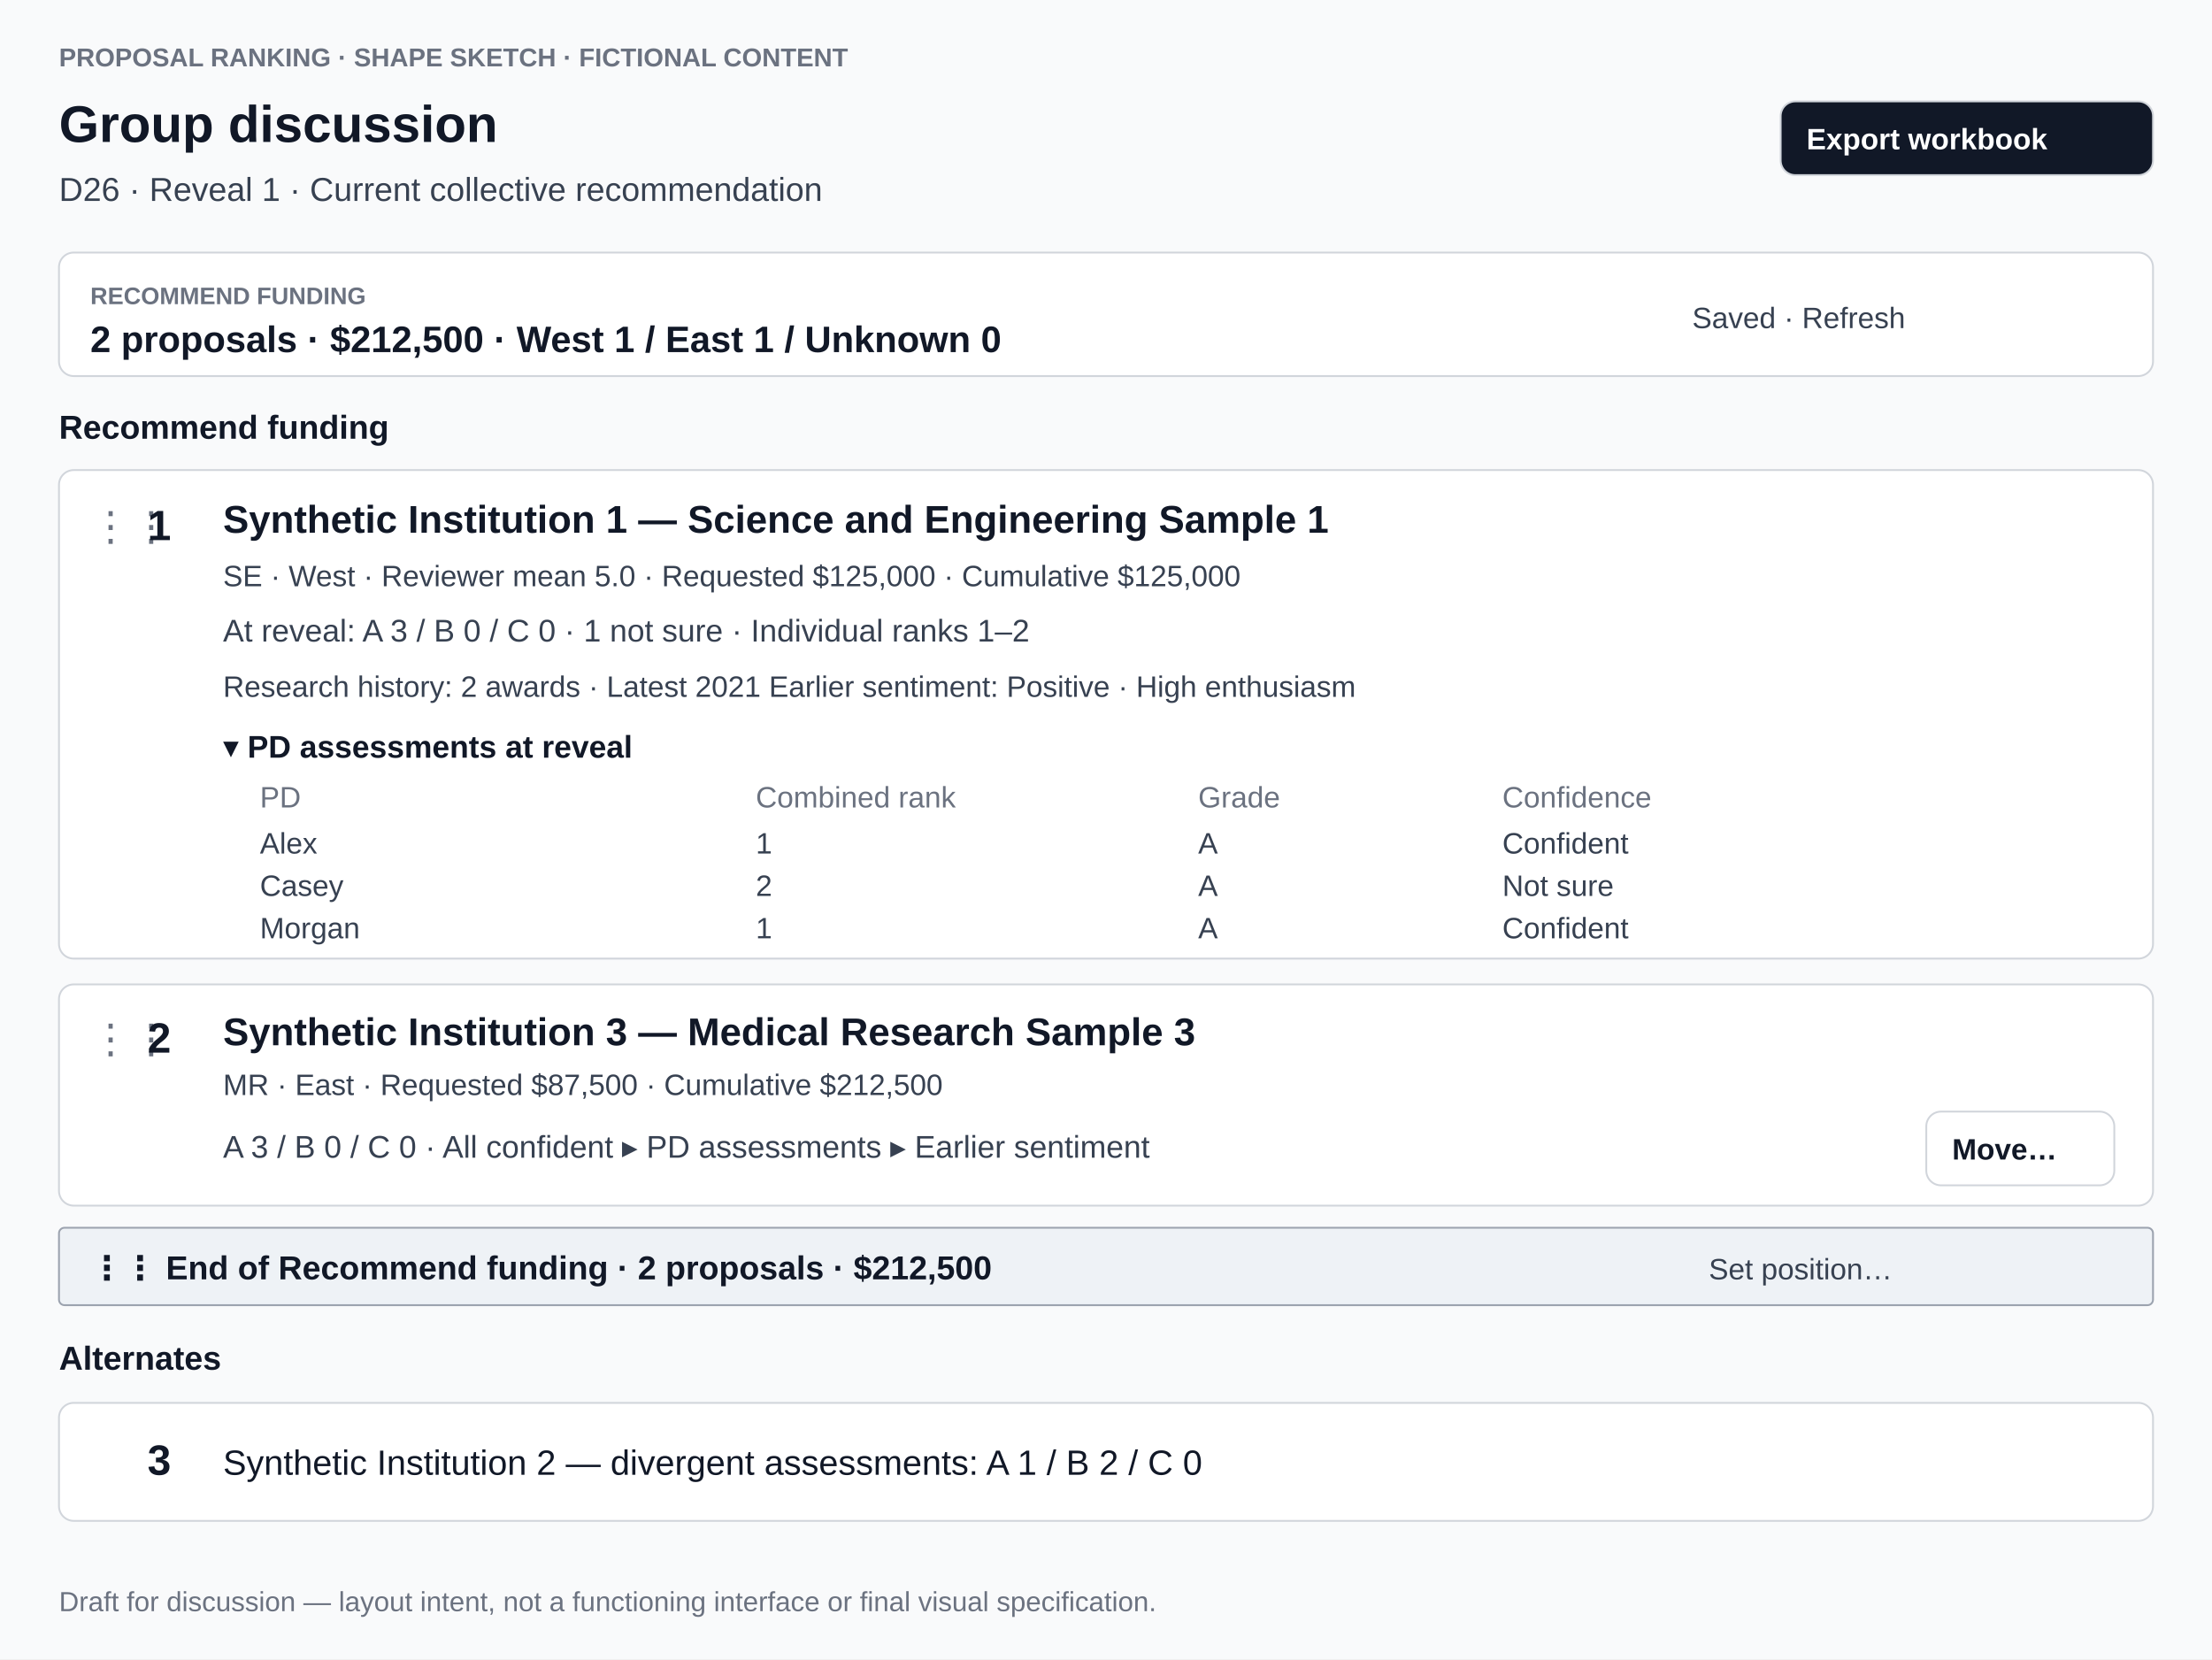
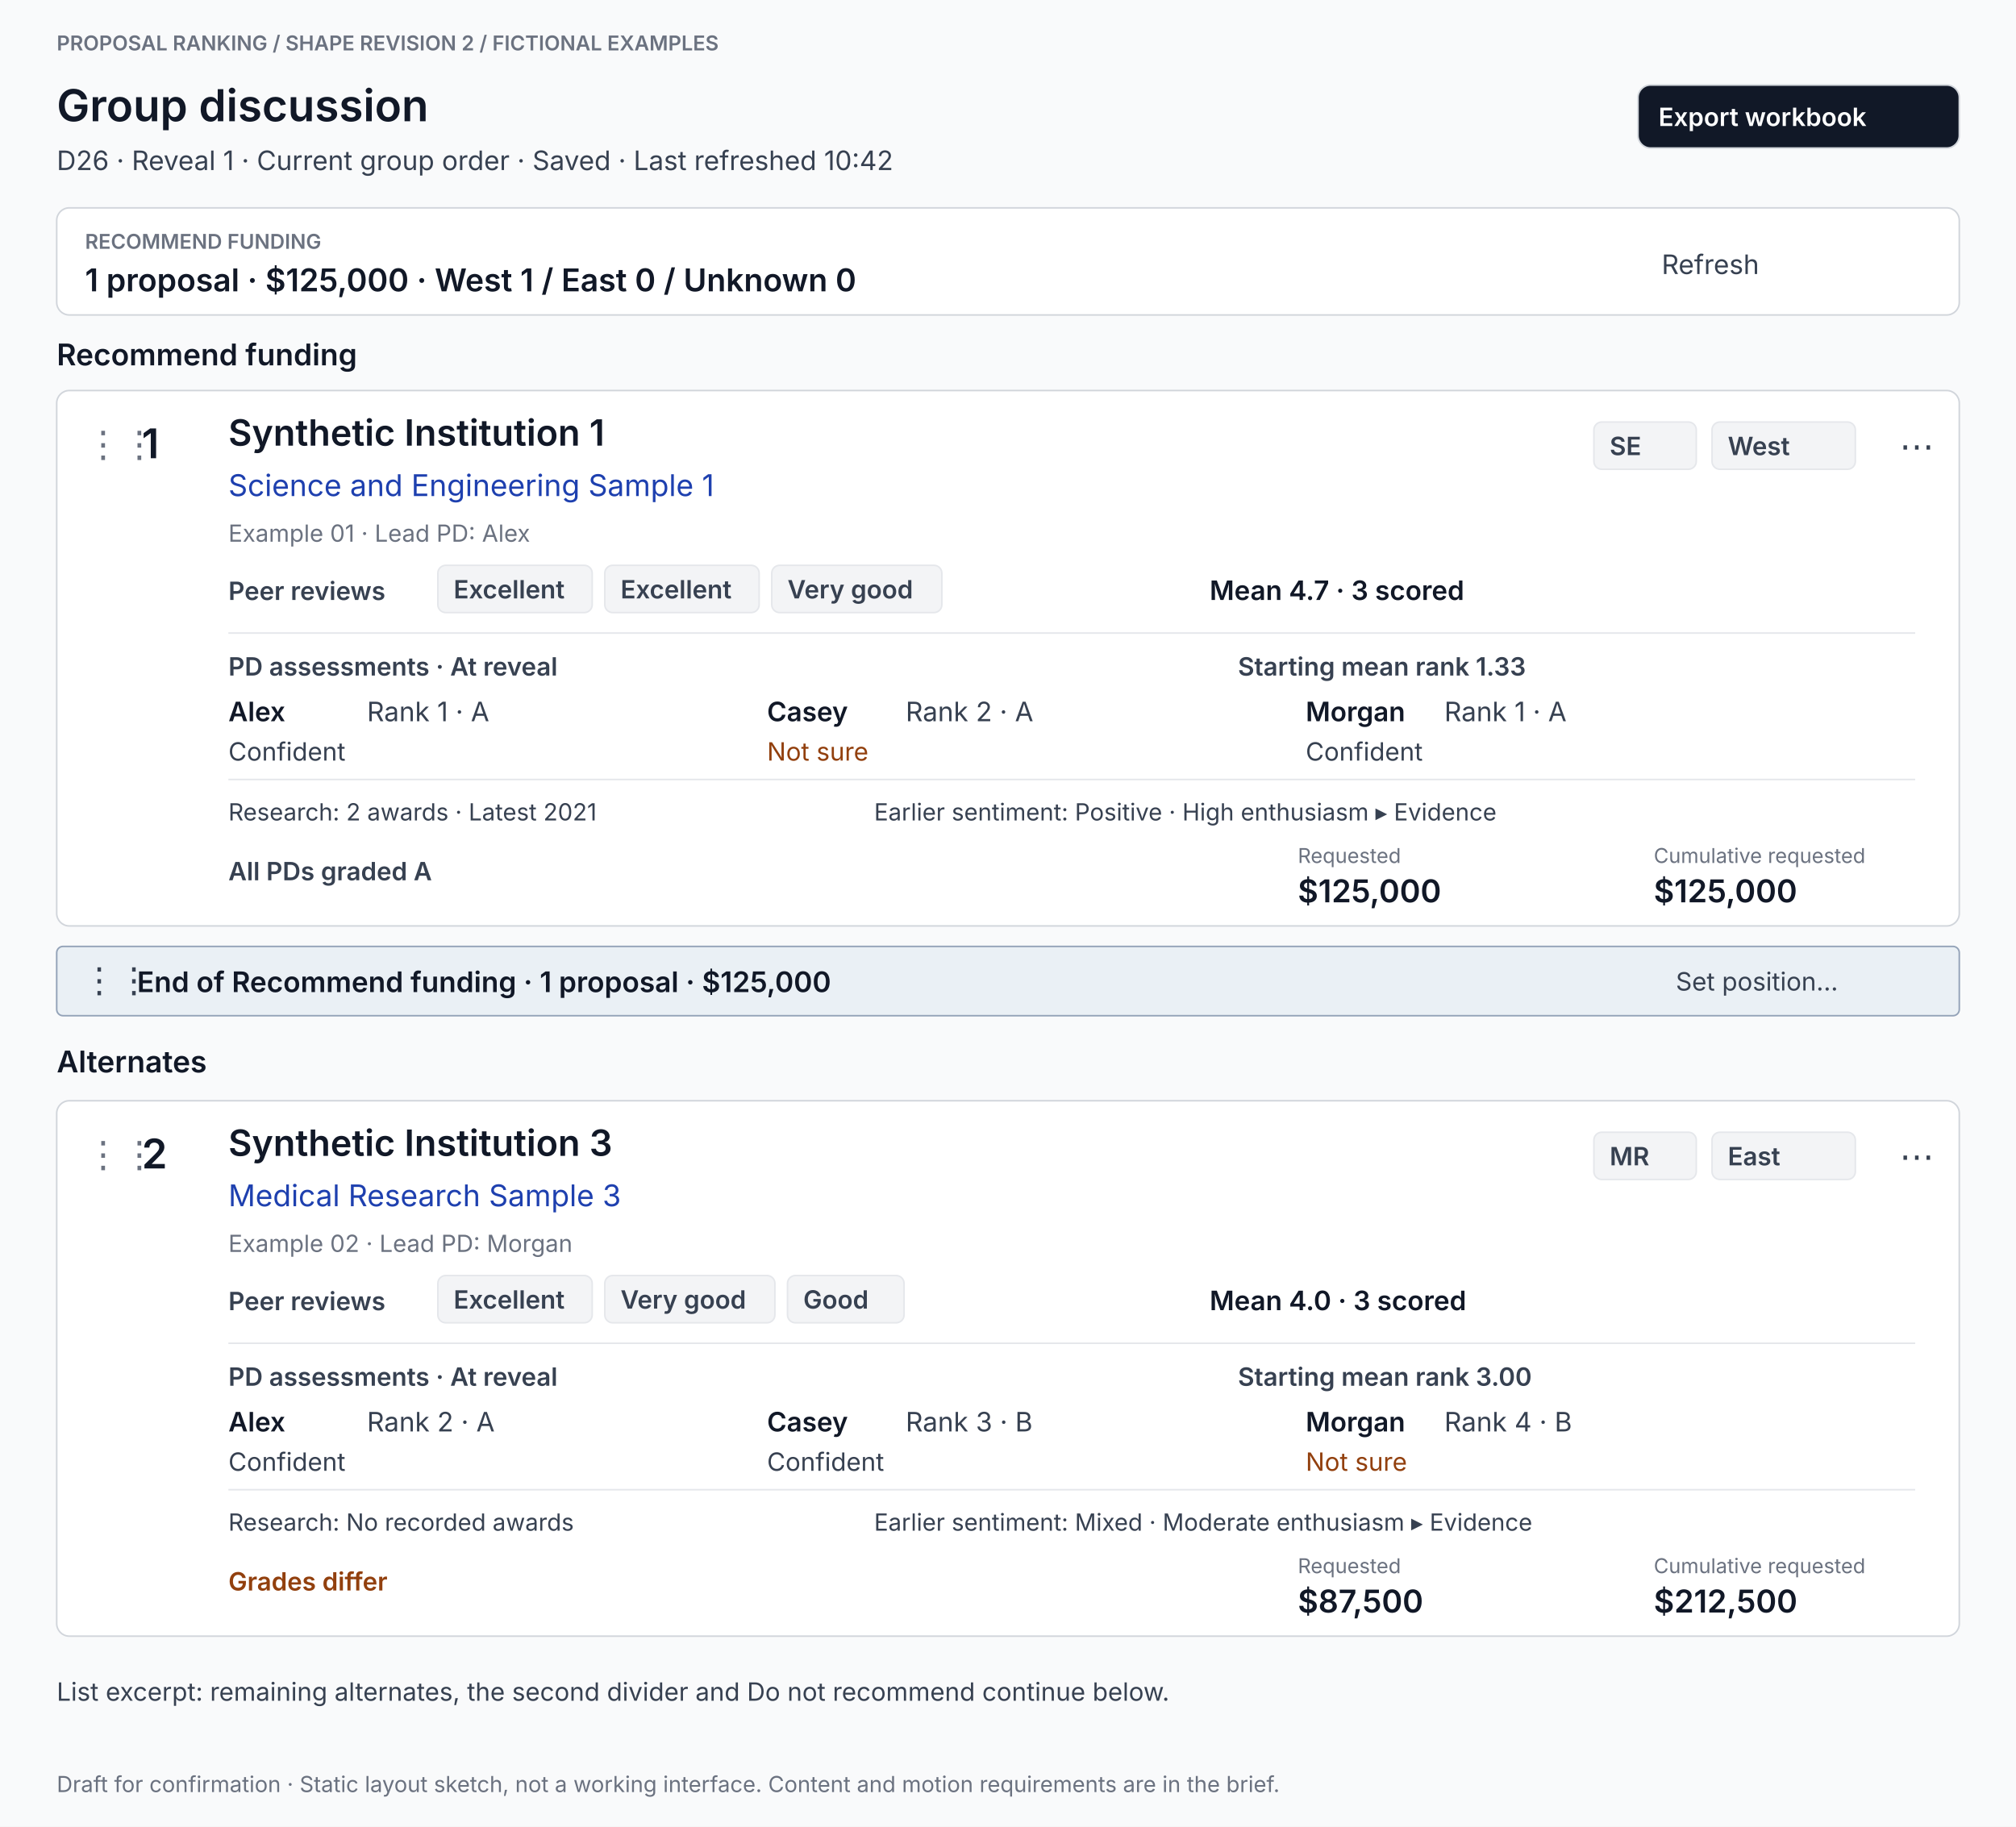
- <svg xmlns="http://www.w3.org/2000/svg" width="1200" height="900" viewBox="0 0 1200 900">
-   <style>text{font-family:Arial,sans-serif}</style>
-   <rect width="1200" height="900" fill="#f9fafb" />
-   <text x="32" y="36" font-size="14" fill="#6b7280" font-weight="600">PROPOSAL RANKING · SHAPE SKETCH · FICTIONAL CONTENT</text>
-   <text x="32" y="77" font-size="28" fill="#111827" font-weight="600">Group discussion</text>
-   <text x="32" y="109" font-size="18" fill="#374151" font-weight="400">D26 · Reveal 1 · Current collective recommendation</text>
-   <rect x="966" y="55" width="202" height="40" rx="8" fill="#111827" stroke="#d1d5db" />
-   <text x="980" y="81" font-size="16" fill="#ffffff" font-weight="600">Export workbook</text>
-   <rect x="32" y="137" width="1136" height="67" rx="8" fill="#ffffff" stroke="#d1d5db" />
-   <text x="49" y="165" font-size="13" fill="#6b7280" font-weight="600">RECOMMEND FUNDING</text>
-   <text x="49" y="191" font-size="20" fill="#111827" font-weight="600">2 proposals · $212,500 · West 1 / East 1 / Unknown 0</text>
-   <text x="918" y="178" font-size="16" fill="#374151" font-weight="400">Saved · Refresh</text>
-   <text x="32" y="238" font-size="18" fill="#111827" font-weight="600">Recommend funding</text>
-   <rect x="32" y="255" width="1136" height="265" rx="8" fill="#ffffff" stroke="#d1d5db" />
-   <text x="49" y="293" font-size="22" fill="#6b7280" font-weight="400">⋮⋮</text>
-   <text x="80" y="293" font-size="23" fill="#111827" font-weight="600">1</text>
-   <text x="121" y="289" font-size="21" fill="#111827" font-weight="600">Synthetic Institution 1 — Science and Engineering Sample 1</text>
-   <text x="121" y="318" font-size="16" fill="#374151" font-weight="400">SE · West · Reviewer mean 5.0 · Requested $125,000 · Cumulative $125,000</text>
-   <text x="121" y="348" font-size="17" fill="#374151" font-weight="400">At reveal: A 3 / B 0 / C 0 · 1 not sure · Individual ranks 1–2</text>
-   <text x="121" y="378" font-size="16" fill="#374151" font-weight="400">Research history: 2 awards · Latest 2021     Earlier sentiment: Positive · High enthusiasm</text>
-   <text x="121" y="411" font-size="17" fill="#111827" font-weight="600">▾ PD assessments at reveal</text>
-   <text x="141" y="438" font-size="16" fill="#6b7280" font-weight="400">PD</text>
-   <text x="410" y="438" font-size="16" fill="#6b7280" font-weight="400">Combined rank</text>
-   <text x="650" y="438" font-size="16" fill="#6b7280" font-weight="400">Grade</text>
-   <text x="815" y="438" font-size="16" fill="#6b7280" font-weight="400">Confidence</text>
-   <text x="141" y="463" font-size="16" fill="#374151" font-weight="400">Alex</text>
-   <text x="410" y="463" font-size="16" fill="#374151" font-weight="400">1</text>
-   <text x="650" y="463" font-size="16" fill="#374151" font-weight="400">A</text>
-   <text x="815" y="463" font-size="16" fill="#374151" font-weight="400">Confident</text>
-   <text x="141" y="486" font-size="16" fill="#374151" font-weight="400">Casey</text>
-   <text x="410" y="486" font-size="16" fill="#374151" font-weight="400">2</text>
-   <text x="650" y="486" font-size="16" fill="#374151" font-weight="400">A</text>
-   <text x="815" y="486" font-size="16" fill="#374151" font-weight="400">Not sure</text>
-   <text x="141" y="509" font-size="16" fill="#374151" font-weight="400">Morgan</text>
-   <text x="410" y="509" font-size="16" fill="#374151" font-weight="400">1</text>
-   <text x="650" y="509" font-size="16" fill="#374151" font-weight="400">A</text>
-   <text x="815" y="509" font-size="16" fill="#374151" font-weight="400">Confident</text>
-   <rect x="32" y="534" width="1136" height="120" rx="8" fill="#ffffff" stroke="#d1d5db" />
-   <text x="49" y="571" font-size="22" fill="#6b7280" font-weight="400">⋮⋮</text>
-   <text x="80" y="571" font-size="23" fill="#111827" font-weight="600">2</text>
-   <text x="121" y="567" font-size="21" fill="#111827" font-weight="600">Synthetic Institution 3 — Medical Research Sample 3</text>
-   <text x="121" y="594" font-size="16" fill="#374151" font-weight="400">MR · East · Requested $87,500 · Cumulative $212,500</text>
-   <text x="121" y="628" font-size="17" fill="#374151" font-weight="400">A 3 / B 0 / C 0 · All confident    ▸ PD assessments    ▸ Earlier sentiment</text>
-   <rect x="1045" y="603" width="102" height="40" rx="8" fill="#ffffff" stroke="#d1d5db" />
-   <text x="1059" y="629" font-size="16" fill="#111827" font-weight="600">Move…</text>
-   <rect x="32" y="666" width="1136" height="42" rx="3" fill="#eef2f6" stroke="#9ca3af" />
-   <text x="49" y="694" font-size="18" fill="#111827" font-weight="600">⋮⋮   End of Recommend funding · 2 proposals · $212,500</text>
-   <text x="927" y="694" font-size="16" fill="#374151" font-weight="400">Set position…</text>
-   <text x="32" y="743" font-size="18" fill="#111827" font-weight="600">Alternates</text>
-   <rect x="32" y="761" width="1136" height="64" rx="8" fill="#ffffff" stroke="#d1d5db" />
-   <text x="80" y="800" font-size="23" fill="#111827" font-weight="600">3</text>
-   <text x="121" y="800" font-size="19" fill="#111827" font-weight="400">Synthetic Institution 2 — divergent assessments: A 1 / B 2 / C 0</text>
-   <text x="32" y="874" font-size="15" fill="#6b7280" font-weight="400">Draft for discussion — layout intent, not a functioning interface or final visual specification.</text>
+ <svg xmlns="http://www.w3.org/2000/svg" width="1280" height="1160" viewBox="0 0 1280 1160" role="img" aria-label="Group discussion">
+   <style>text{font-family:Inter,Arial,sans-serif}</style>
+   <rect width="1280" height="1160" fill="#f9fafb" />
+   <text x="36" y="32" font-size="13" fill="#6b7280" font-weight="600">PROPOSAL RANKING / SHAPE REVISION 2 / FICTIONAL EXAMPLES</text>
+   <text x="36" y="77" font-size="28" fill="#111827" font-weight="600">Group discussion</text>
+   <text x="36" y="108" font-size="17" fill="#374151" font-weight="400">D26 · Reveal 1 · Current group order · Saved · Last refreshed 10:42</text>
+   <rect x="1040" y="54" width="204" height="40" rx="8" fill="#111827" stroke="#d1d5db" />
+   <text x="1053" y="80" font-size="16" fill="#fff" font-weight="600">Export workbook</text>
+   <rect x="36" y="132" width="1208" height="68" rx="8" fill="#fff" stroke="#d1d5db" />
+   <text x="54" y="158" font-size="13" fill="#6b7280" font-weight="600">RECOMMEND FUNDING</text>
+   <text x="54" y="185" font-size="20" fill="#111827" font-weight="600">1 proposal · $125,000 · West 1 / East 0 / Unknown 0</text>
+   <text x="1055" y="174" font-size="17" fill="#374151" font-weight="400">Refresh</text>
+   <text x="36" y="232" font-size="19" fill="#111827" font-weight="600">Recommend funding</text>
+   <rect x="36" y="248" width="1208" height="340" rx="8" fill="#fff" stroke="#d1d5db" />
+   <text x="54" y="290" font-size="23" fill="#6b7280" font-weight="400">⋮⋮</text>
+   <text x="90" y="291" font-size="26" fill="#111827" font-weight="600">1</text>
+   <text x="145" y="283" font-size="23" fill="#111827" font-weight="600">Synthetic Institution 1</text>
+   <text x="145" y="315" font-size="19" fill="#1e40af" font-weight="400">Science and Engineering Sample 1</text>
+   <text x="145" y="344" font-size="15" fill="#6b7280" font-weight="400">Example 01 · Lead PD: Alex</text>
+   <rect x="1012" y="268" width="65" height="30" rx="5" fill="#f3f4f6" stroke="#e5e7eb" />
+   <text x="1022" y="289" font-size="16" fill="#374151" font-weight="600">SE</text>
+   <rect x="1087" y="268" width="91" height="30" rx="5" fill="#f3f4f6" stroke="#e5e7eb" />
+   <text x="1097" y="289" font-size="16" fill="#374151" font-weight="600">West</text>
+   <text x="1206" y="291" font-size="22" fill="#374151" font-weight="400">⋯</text>
+   <text x="145" y="381" font-size="16" fill="#374151" font-weight="600">Peer reviews</text>
+   <rect x="278" y="359" width="98" height="30" rx="5" fill="#f3f4f6" stroke="#e5e7eb" />
+   <text x="288" y="380" font-size="16" fill="#374151" font-weight="600">Excellent</text>
+   <rect x="384" y="359" width="98" height="30" rx="5" fill="#f3f4f6" stroke="#e5e7eb" />
+   <text x="394" y="380" font-size="16" fill="#374151" font-weight="600">Excellent</text>
+   <rect x="490" y="359" width="108" height="30" rx="5" fill="#f3f4f6" stroke="#e5e7eb" />
+   <text x="500" y="380" font-size="16" fill="#374151" font-weight="600">Very good</text>
+   <text x="768" y="381" font-size="17" fill="#111827" font-weight="600">Mean 4.7 · 3 scored</text>
+   <path d="M145 402L1216 402" stroke="#e5e7eb" />
+   <text x="145" y="429" font-size="16" fill="#374151" font-weight="600">PD assessments · At reveal</text>
+   <text x="786" y="429" font-size="16" fill="#374151" font-weight="600">Starting mean rank 1.33</text>
+   <text x="145" y="458" font-size="17" fill="#111827" font-weight="600">Alex</text>
+   <text x="233" y="458" font-size="17" fill="#374151" font-weight="400">Rank 1 · A</text>
+   <text x="145" y="483" font-size="16" fill="#374151" font-weight="400">Confident</text>
+   <text x="487" y="458" font-size="17" fill="#111827" font-weight="600">Casey</text>
+   <text x="575" y="458" font-size="17" fill="#374151" font-weight="400">Rank 2 · A</text>
+   <text x="487" y="483" font-size="16" fill="#92400e" font-weight="400">Not sure</text>
+   <text x="829" y="458" font-size="17" fill="#111827" font-weight="600">Morgan</text>
+   <text x="917" y="458" font-size="17" fill="#374151" font-weight="400">Rank 1 · A</text>
+   <text x="829" y="483" font-size="16" fill="#374151" font-weight="400">Confident</text>
+   <path d="M145 495L1216 495" stroke="#e5e7eb" />
+   <text x="145" y="521" font-size="15" fill="#374151" font-weight="400">Research: 2 awards · Latest 2021</text>
+   <text x="555" y="521" font-size="15" fill="#374151" font-weight="400">Earlier sentiment: Positive · High enthusiasm   ▸ Evidence</text>
+   <text x="145" y="559" font-size="16" fill="#374151" font-weight="600">All PDs graded A</text>
+   <text x="824" y="548" font-size="13" fill="#6b7280" font-weight="400">Requested</text>
+   <text x="1050" y="548" font-size="13" fill="#6b7280" font-weight="400">Cumulative requested</text>
+   <text x="824" y="573" font-size="20" fill="#111827" font-weight="600">$125,000</text>
+   <text x="1050" y="573" font-size="20" fill="#111827" font-weight="600">$125,000</text>
+   <rect x="36" y="601" width="1208" height="44" rx="4" fill="#eaf0f5" stroke="#94a3b8" />
+   <text x="52" y="630" font-size="22" fill="#374151" font-weight="400">⋮⋮</text>
+   <text x="87" y="630" font-size="18" fill="#111827" font-weight="600">End of Recommend funding · 1 proposal · $125,000</text>
+   <text x="1064" y="629" font-size="16" fill="#374151" font-weight="400">Set position…</text>
+   <text x="36" y="681" font-size="19" fill="#111827" font-weight="600">Alternates</text>
+   <rect x="36" y="699" width="1208" height="340" rx="8" fill="#fff" stroke="#d1d5db" />
+   <text x="54" y="741" font-size="23" fill="#6b7280" font-weight="400">⋮⋮</text>
+   <text x="90" y="742" font-size="26" fill="#111827" font-weight="600">2</text>
+   <text x="145" y="734" font-size="23" fill="#111827" font-weight="600">Synthetic Institution 3</text>
+   <text x="145" y="766" font-size="19" fill="#1e40af" font-weight="400">Medical Research Sample 3</text>
+   <text x="145" y="795" font-size="15" fill="#6b7280" font-weight="400">Example 02 · Lead PD: Morgan</text>
+   <rect x="1012" y="719" width="65" height="30" rx="5" fill="#f3f4f6" stroke="#e5e7eb" />
+   <text x="1022" y="740" font-size="16" fill="#374151" font-weight="600">MR</text>
+   <rect x="1087" y="719" width="91" height="30" rx="5" fill="#f3f4f6" stroke="#e5e7eb" />
+   <text x="1097" y="740" font-size="16" fill="#374151" font-weight="600">East</text>
+   <text x="1206" y="742" font-size="22" fill="#374151" font-weight="400">⋯</text>
+   <text x="145" y="832" font-size="16" fill="#374151" font-weight="600">Peer reviews</text>
+   <rect x="278" y="810" width="98" height="30" rx="5" fill="#f3f4f6" stroke="#e5e7eb" />
+   <text x="288" y="831" font-size="16" fill="#374151" font-weight="600">Excellent</text>
+   <rect x="384" y="810" width="108" height="30" rx="5" fill="#f3f4f6" stroke="#e5e7eb" />
+   <text x="394" y="831" font-size="16" fill="#374151" font-weight="600">Very good</text>
+   <rect x="500" y="810" width="74" height="30" rx="5" fill="#f3f4f6" stroke="#e5e7eb" />
+   <text x="510" y="831" font-size="16" fill="#374151" font-weight="600">Good</text>
+   <text x="768" y="832" font-size="17" fill="#111827" font-weight="600">Mean 4.0 · 3 scored</text>
+   <path d="M145 853L1216 853" stroke="#e5e7eb" />
+   <text x="145" y="880" font-size="16" fill="#374151" font-weight="600">PD assessments · At reveal</text>
+   <text x="786" y="880" font-size="16" fill="#374151" font-weight="600">Starting mean rank 3.00</text>
+   <text x="145" y="909" font-size="17" fill="#111827" font-weight="600">Alex</text>
+   <text x="233" y="909" font-size="17" fill="#374151" font-weight="400">Rank 2 · A</text>
+   <text x="145" y="934" font-size="16" fill="#374151" font-weight="400">Confident</text>
+   <text x="487" y="909" font-size="17" fill="#111827" font-weight="600">Casey</text>
+   <text x="575" y="909" font-size="17" fill="#374151" font-weight="400">Rank 3 · B</text>
+   <text x="487" y="934" font-size="16" fill="#374151" font-weight="400">Confident</text>
+   <text x="829" y="909" font-size="17" fill="#111827" font-weight="600">Morgan</text>
+   <text x="917" y="909" font-size="17" fill="#374151" font-weight="400">Rank 4 · B</text>
+   <text x="829" y="934" font-size="16" fill="#92400e" font-weight="400">Not sure</text>
+   <path d="M145 946L1216 946" stroke="#e5e7eb" />
+   <text x="145" y="972" font-size="15" fill="#374151" font-weight="400">Research: No recorded awards</text>
+   <text x="555" y="972" font-size="15" fill="#374151" font-weight="400">Earlier sentiment: Mixed · Moderate enthusiasm   ▸ Evidence</text>
+   <text x="145" y="1010" font-size="16" fill="#92400e" font-weight="600">Grades differ</text>
+   <text x="824" y="999" font-size="13" fill="#6b7280" font-weight="400">Requested</text>
+   <text x="1050" y="999" font-size="13" fill="#6b7280" font-weight="400">Cumulative requested</text>
+   <text x="824" y="1024" font-size="20" fill="#111827" font-weight="600">$87,500</text>
+   <text x="1050" y="1024" font-size="20" fill="#111827" font-weight="600">$212,500</text>
+   <text x="36" y="1080" font-size="16" fill="#374151" font-weight="400">List excerpt: remaining alternates, the second divider and Do not recommend continue below.</text>
+   <text x="36" y="1138" font-size="14" fill="#6b7280" font-weight="400">Draft for confirmation · Static layout sketch, not a working interface. Content and motion requirements are in the brief.</text>
</svg>
